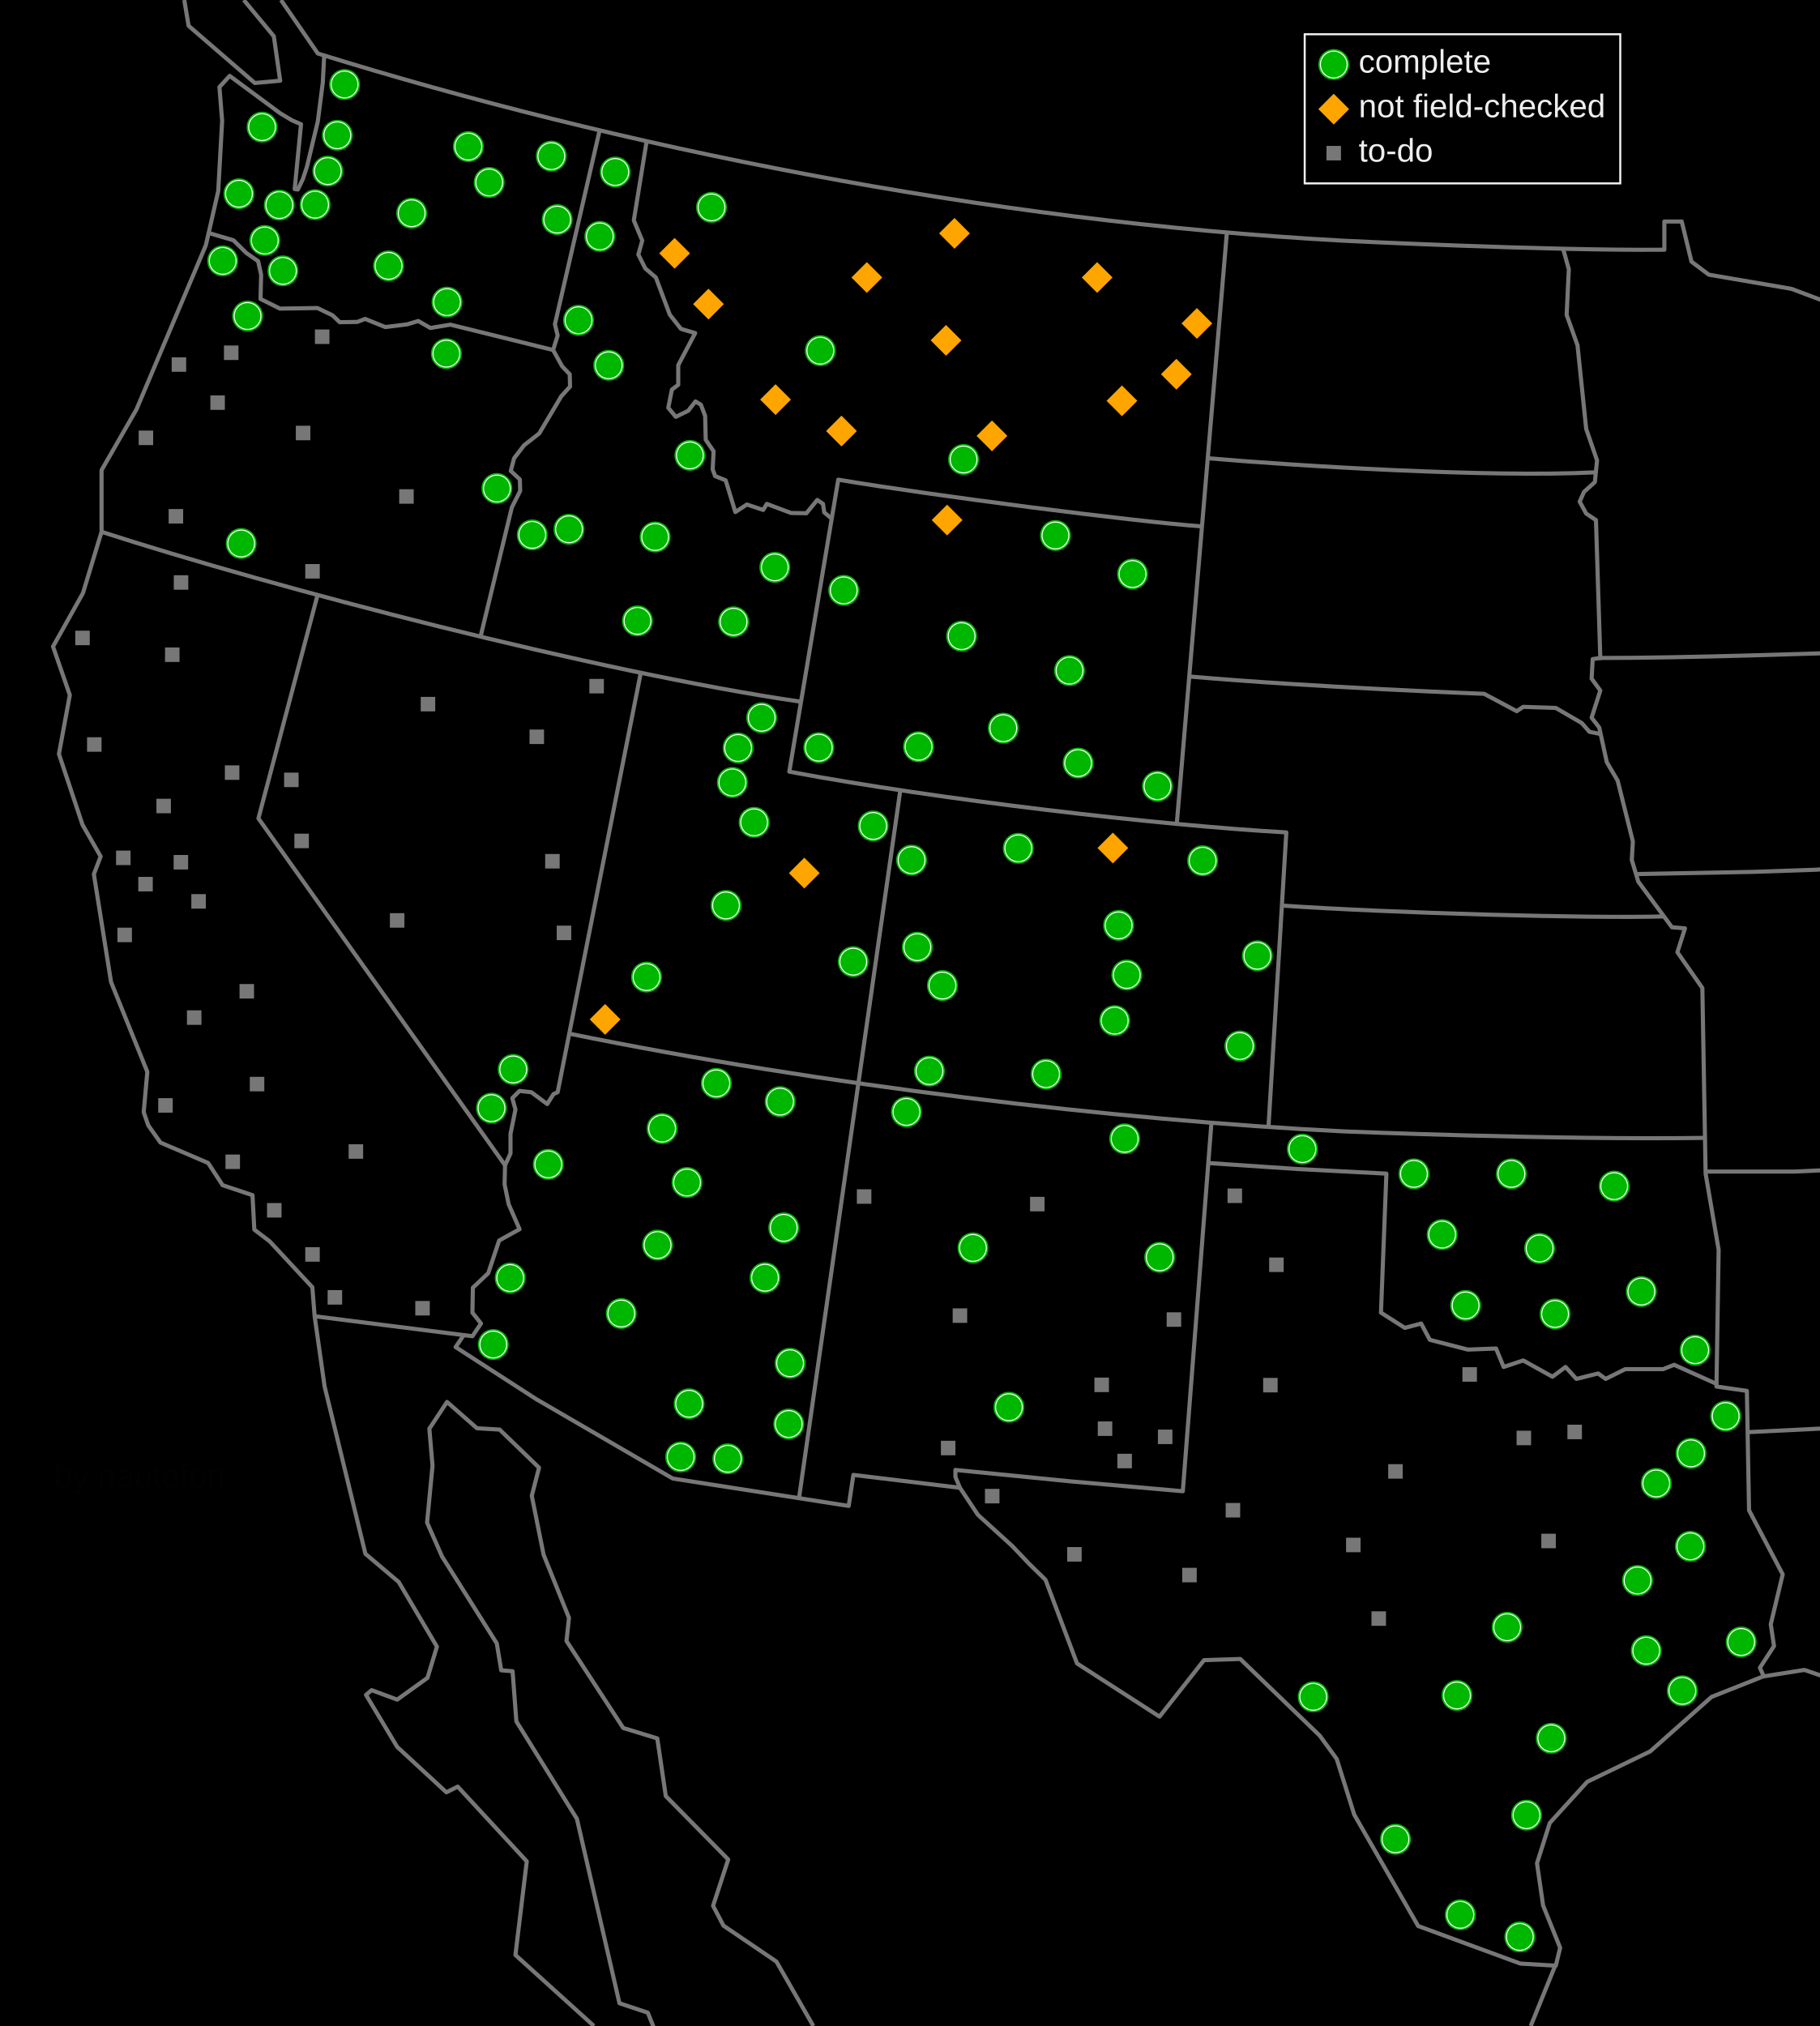
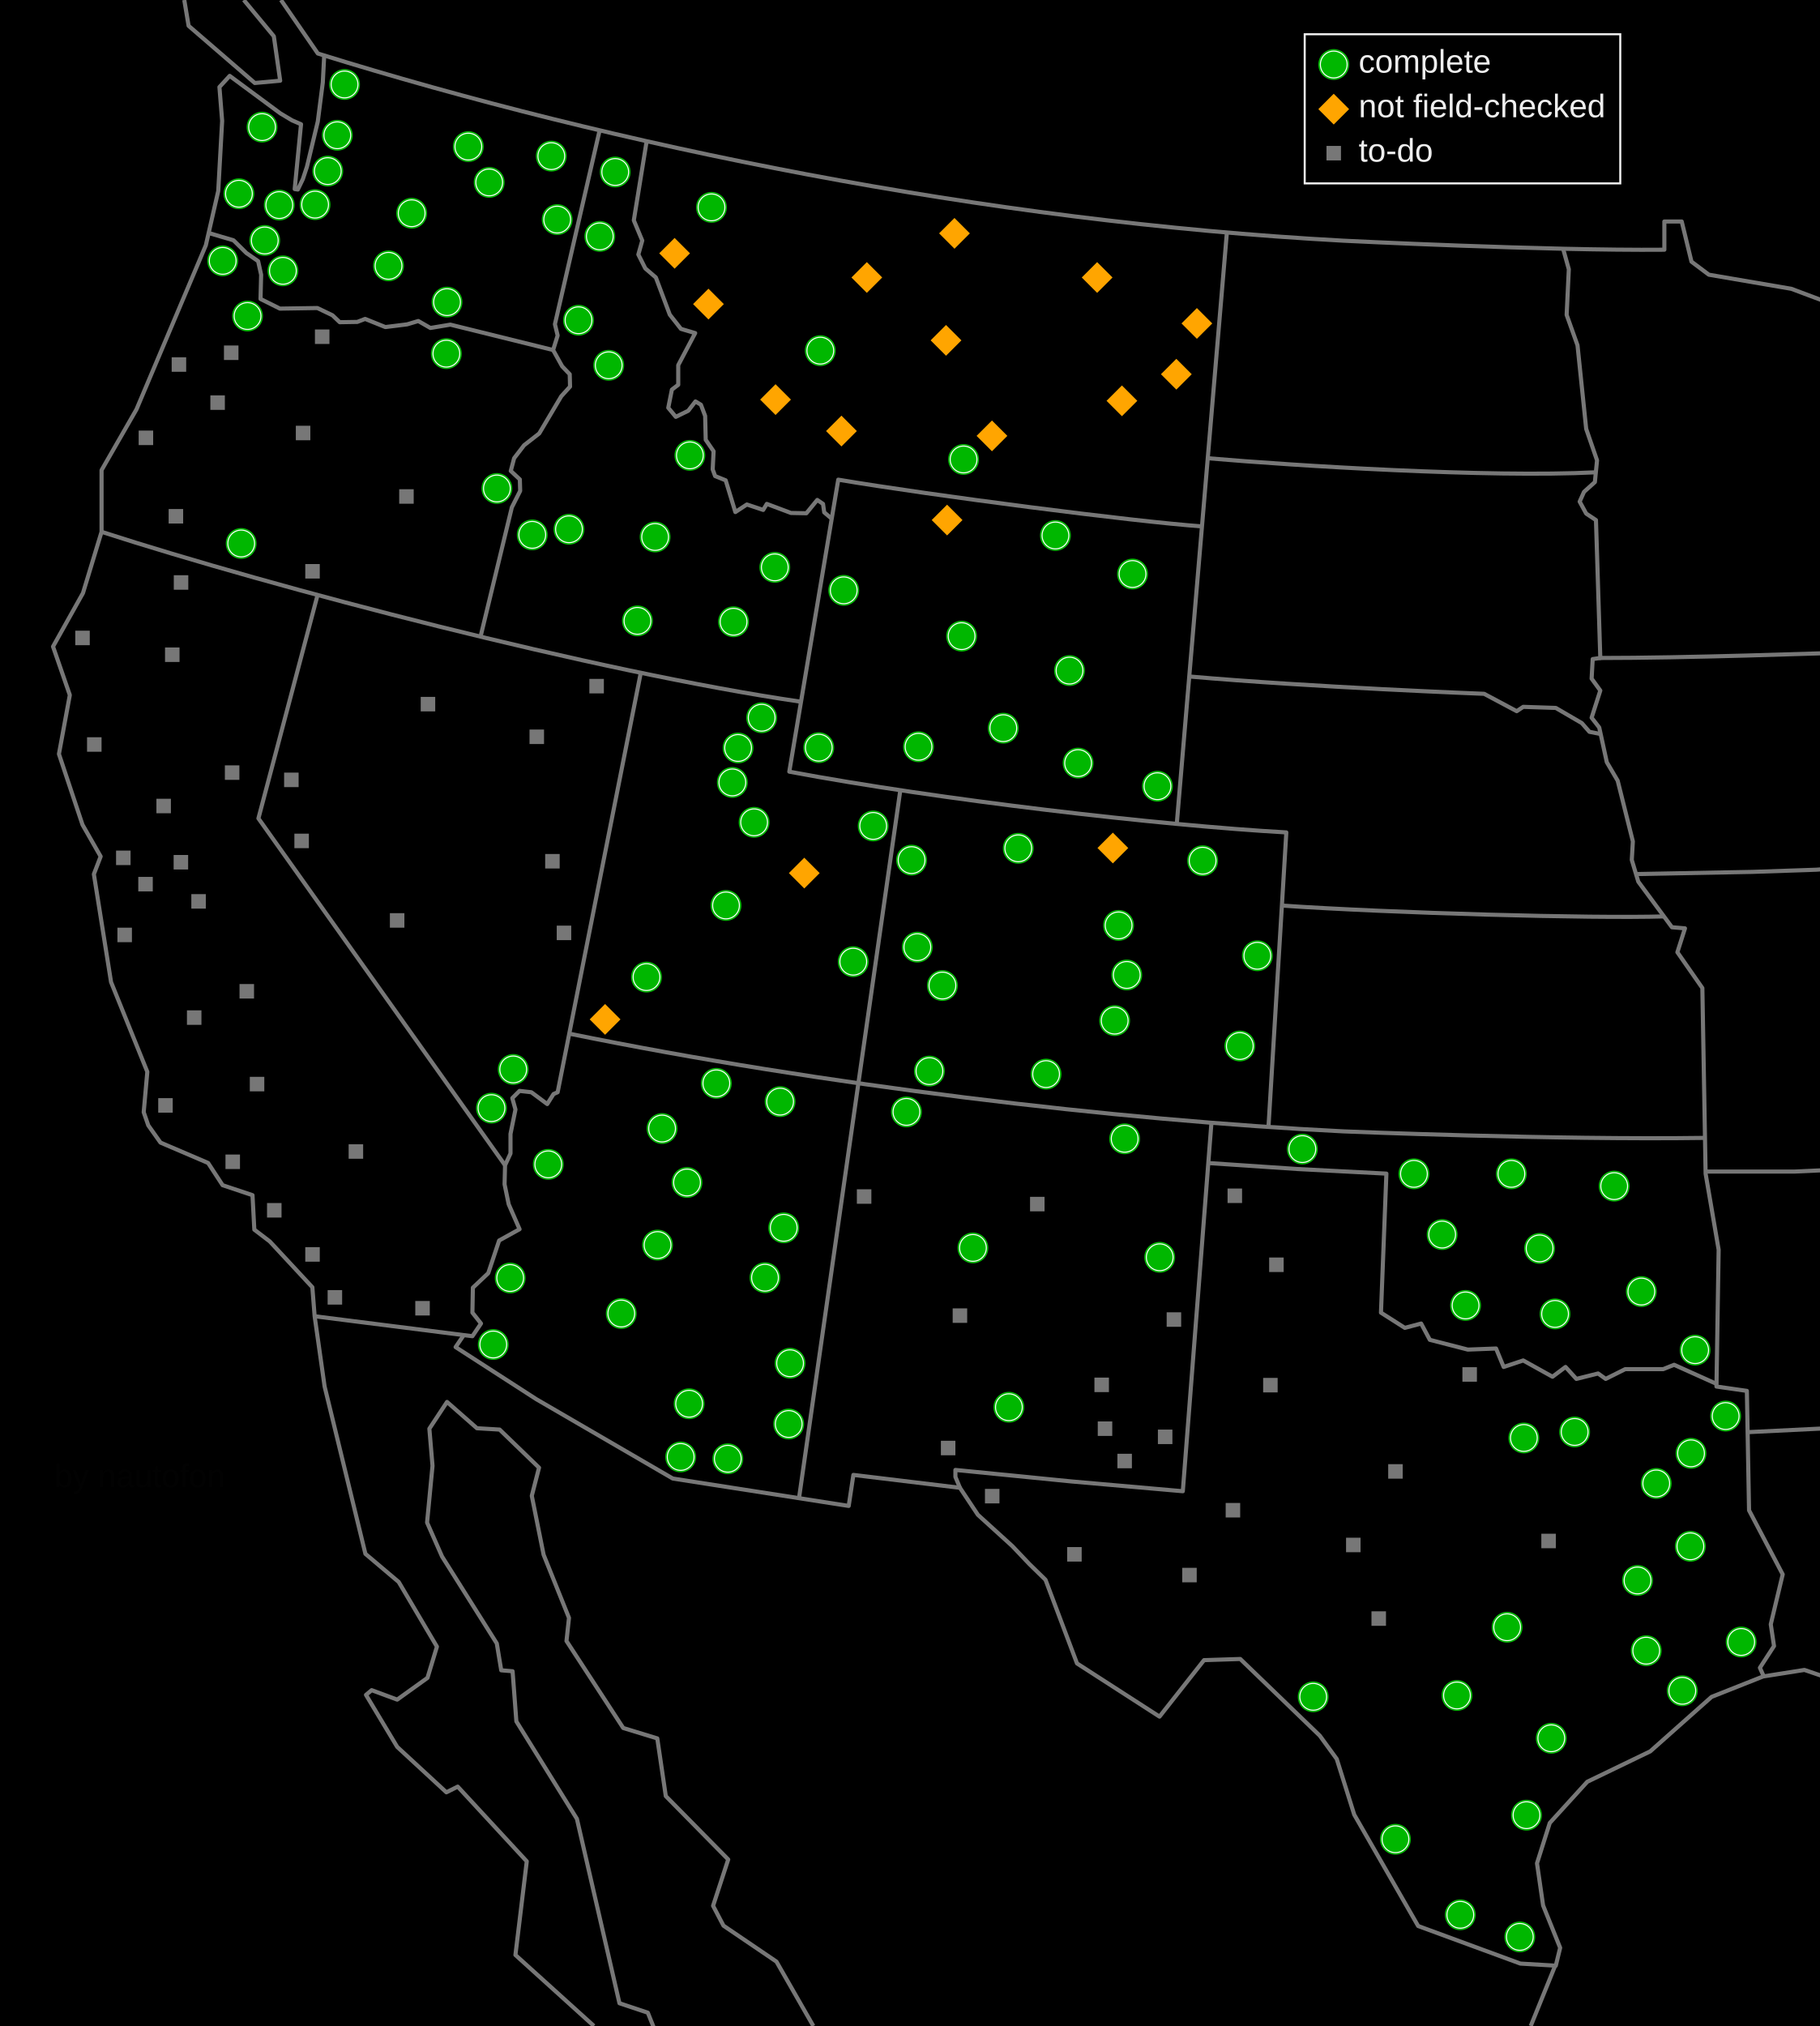
<svg xmlns="http://www.w3.org/2000/svg" xmlns:xlink="http://www.w3.org/1999/xlink" version="1.1" x="0px" y="0px" width="501.68px" height="558.55px" viewBox="0 0 501.68 558.55" xml:space="preserve">
  <symbol id="all" viewBox="-4.25 -4.25 8.5 8.5">
    <path style="fill:#00B700;" d="M4.25,0c0-2.35-1.9-4.25-4.25-4.25c-2.35,0-4.25,1.9-4.25,4.25S-2.35,4.25,0,4.25C2.35,4.25,4.25,2.35,4.25,0z" />
    <path style="fill:none;stroke:#FFFFFF;stroke-width:0.283;stroke-miterlimit:10;" d="M3.69,0c0-2.04-1.65-3.69-3.69-3.69S-3.68-2.04-3.68,0S-2.04,3.69,0,3.69S3.69,2.04,3.69,0z" />
  </symbol>
  <symbol id="cleanup" viewBox="-4.25 -4.25 8.5 8.5">
    <rect x="-3" y="-3" width="6" height="6" transform="rotate(45)" style="fill:orange" />
  </symbol>
  <symbol id="open" viewBox="-4.25 -4.25 8.5 8.5">
    <rect x="-2" y="-2" width="4" height="4" style="fill:#777" />
  </symbol>
  <symbol id="TODO" viewBox="-4.25 -4.25 8.5 8.5">
    <rect x="-2" y="-2" width="4" height="4" style="fill:red" />
  </symbol>
  <g id="map">
    <rect width="597.74" height="558.55" />
    <text id="made_by_nautofon" transform="matrix(1 0 0 1 15.00 410.00)" style="font-family:'ArialMT','Arial',sans-serif;fill:#020202;font-size:9px;">by nautofon</text>
    <path style="fill:none;stroke:#777777;stroke-width:1.134;stroke-linejoin:round;stroke-miterlimit:10;" d="M77.47,0l10.16,14.75c81.55,25.39,184,46.31,282.83,51.61 0 0 55.799 2.787 88.427 2.487v-7.783h4.789l2.694 11.076 4.789 3.592 22.75 3.891 14.368 5.388 10.178-2.993 17.362 4.49-13.47 7.184-18.858 18.559 0.299 2.395" />
    <line style="fill:none;stroke:#777777;stroke-width:1.134;stroke-linejoin:round;stroke-miterlimit:10;" x1="338.27" y1="64.1" x2="324.45" y2="227.16" />
    <polyline style="fill:none;stroke:#777777;stroke-width:1.134;stroke-linejoin:round;stroke-miterlimit:10;" points="87.56,164.04 71.25,225.62 139.25,321.25" />
    <polyline style="fill:none;stroke:#777777;stroke-width:1.134;stroke-linejoin:round;stroke-miterlimit:10;" points="176.67,185.49 153.75,301.12 152.62,301.62 150.88,304.38 146.5,301.12 143.25,300.75 141.25,302.75 142.12,305.88 140.75,312.62 140.75,318 139.25,321.25 139.12,326.5 140.25,332 143.25,338.88 137.62,342 134.62,351 130.38,355 130.25,361.88 132.62,364.88 130.25,368.38 86.75,362.88" />
    <polyline style="fill:none;stroke:#777777;stroke-width:1.134;stroke-linejoin:round;stroke-miterlimit:10;" points="50.81,0 52,7.12 70.25,22.88 77.25,22.25 75.5,10 67.22,0" />
    <path style="fill:none;stroke:#777777;stroke-width:1.134;stroke-linejoin:round;stroke-miterlimit:10;" d="m89.39 15.3-0.39 7.45-1.38 10.75-3 12.5-1.12 3.38-1.38 2.87-0.87-0.13 1.75-17.87-2.5-1.08-3.21-1.92-13.96-10.33-2.83 3.08 0.75 9.33-1.08 19.34-3.42 14.95-19.13 45.26-9.62 16.74v17l-5.12 16.88-8.26 14.75 4.63 13.37-3 16.26 6.5 19.5 5 8.74-1.87 4.88 4.74 29.75 10 24.75-1 11.12 1.26 3.63 3.37 4.75 13.13 5.62 4 6.13 8.24 2.75 0.5 9.5 4.26 3.25 11.74 12.63 0.63 8 2.75 19.37 11.25 46.13 9.177 7.754 10.54 17.833-2.607 8.605-8.344 5.997-7.04-2.607-1.565 1.304 8.605 14.341 13.559 12.516 3.129-1.565 19.035 20.599-3.129 25.814 21.642 19.574" />
    <path style="fill:none;stroke:#777777;stroke-width:1.134;stroke-linejoin:round;stroke-miterlimit:10;" d="m180.18 558.79-1.565-3.911-7.822-2.607-11.734-50.846-16.688-26.857-1.043-13.82-3.129-0.261-1.228-7.413-15.09-23.953-4.13-9.37 1.5-15.63-0.87-10.24 4.87-7.38 8.25 7.25 6.25 0.37 10.87 10.5-2 7.76 3.26 16.24 6.997 17.413-0.687 6.37 15.645 23.989 9.387 2.868 2.347 15.906 17.21 17.47-4.172 12.777 2.868 5.476 14.602 9.909 10.169 17.749" />
    <path style="fill:none;stroke:#777777;stroke-width:1.134;stroke-linejoin:round;stroke-miterlimit:10;" d="m127.87 368.07-2.25 3.31 22.26 14.37 37.62 21.87 48.5 7.55 1.29-8.55 29.38 3.55 4.95 7.45 9.5 8.63 4.68 4.93 4.464 4.358 8.681 23.049 22.75 14.668 12.273-15.566 9.989-0.323 21.93 21.149 4.666 6.405 4.83 15.362 17.624 30.7 28.183 10.36 9.765 0.577 1.202-4.926-4.701-11.674-1.683-11.626 3.523-11.123 10.338-11.353 17.362-8.382 16.902-15.012 14.229-5.642 11.375-1.796 13.171 4.49 14.967-3.592 14.368 10.477 12.872-0.299 6.585-4.191 6.885 2.395 2.694-2.993-3.891-3.592-0.299-8.082-2.993-5.388 6.885-4.191 13.47-2.395 15.53 0.898" />
    <line style="fill:none;stroke:#777777;stroke-width:1.134;stroke-linejoin:round;stroke-miterlimit:10;" x1="248.23" y1="217.87" x2="220.3" y2="413.04" />
    <path style="fill:none;stroke:#777777;stroke-width:1.134;stroke-linejoin:round;stroke-miterlimit:10;" d="M28,146.62c47.23,15.27,136.03,38.56,192.86,46.85" />
    <path style="fill:none;stroke:#777777;stroke-width:1.134;stroke-linejoin:round;stroke-miterlimit:10;" d="M156.95 284.97c69.54 14.18 151.01 23.87 213.51 26.94 0 0 58.194 2.396 99.503 1.797" />
    <path style="fill:none;stroke:#777777;stroke-width:1.134;stroke-linejoin:round;stroke-miterlimit:10;" d="M331.36,145.12c-18.79-1.34-74.68-8.56-100.24-12.88l-13.5,80.5c41,7.71,102.37,14.82,137.04,16.75l-4.92,81.2" />
    <polyline style="fill:none;stroke:#777777;stroke-width:1.134;stroke-linejoin:round;stroke-miterlimit:10;" points="334.01,309.54 326.12,411.12 295.42,408.42 263.42,405.25 263.42,407.17 264.67,410.17" />
    <path style="fill:none;stroke:#777777;stroke-width:1.134;stroke-linejoin:round;stroke-miterlimit:10;" d="m333.16 320.64 24.461 1.643 24.63 1.276-1.497 38.332 6.585 4.191 4.49-1.197 2.395 4.49 10.477 2.694 7.783-0.299 2.095 5.089 5.388-1.796 8.082 4.49 3.592-2.694 2.993 3.293 5.987-1.497 2.095 1.497 5.388-2.694h10.477l2.993-1.197 11.974 5.388" />
    <path style="fill:none;stroke:#777777;stroke-width:1.134;stroke-linejoin:round;stroke-miterlimit:10;" d="m353.22 249.65c31.131 2.095 85.611 3.592 105.67 2.993" />
    <path style="fill:none;stroke:#777777;stroke-width:1.134;stroke-linejoin:round;stroke-miterlimit:10;" d="m327.78 186.49c34.125 2.993 81.42 4.789 81.42 4.789l8.98 4.789 1.796-1.197 8.98 0.299 7.184 4.191 2.095 2.395 2.993 0.599" />
    <path style="fill:none;stroke:#777777;stroke-width:1.134;stroke-linejoin:round;stroke-miterlimit:10;" d="m332.87 126.32c24.246 2.095 77.529 5.388 107.16 3.891" />
    <polyline style="fill:none;stroke:#777777;stroke-width:1.134;stroke-linejoin:round;stroke-miterlimit:10;" points="165.33,35.93 153,89.38 153.75,92.5 152.5,96.5 155,101 157.08,103.17 157.17,106.58 154.75,109.25 148.67,119.5 144.5,122.75 141.75,126.33 140.83,129.83 143.33,132.17 143.42,135.33 141.12,139.88 132.49,175.53" />
    <polyline style="fill:none;stroke:#777777;stroke-width:1.134;stroke-linejoin:round;stroke-miterlimit:10;" points="178.29,38.93 174.75,60.75 177.08,66.33 176,70.17 177.92,74 180.83,76.5 184.67,86.75 187.75,90.67 191.67,91.83 187,100.67 187,106.08 185.25,107.42 184.25,112.42 186.33,114.92 189.75,113.25 191.75,110.67 193.25,111.58 194.42,114.67 194.58,121.25 196.75,124.42 196.5,129.42 197.17,131.25 200.08,132.42 202.75,141.17 205.92,139.08 210.42,140.58 211.42,138.92 218.08,141.42 222.33,141.5 225.33,137.83 226.92,138.92 227.25,141.25 229.32,143.01" />
    <polyline style="fill:none;stroke:#777777;stroke-width:1.134;stroke-linejoin:round;stroke-miterlimit:10;" points="57.53,64.23 64.38,66.25 67.92,69.75 71.17,72 72,75.75 71.83,82.42 77.17,85.08 87.5,84.92 91.67,86.92 93.67,88.83 98.5,88.75 100.67,87.92 106.25,90.17 112.25,89.42 115.33,88.5 118.67,90.42 124.17,89.5 152.5,96.5" />
    <path style="fill:none;stroke:#777777;stroke-width:1.134;stroke-linejoin:round;stroke-miterlimit:10;" d="m431.05 68.847 1.497 5.388-0.599 12.572 2.993 8.382 2.395 23.049 2.993 8.681-0.599 5.987-2.993 2.694-1.197 2.694 1.796 3.293 2.694 1.796 1.197 38.016-2.095 0.299-0.299 5.388 2.395 3.293-2.395 7.484 2.095 2.694 2.095 9.579 2.993 5.089 4.191 16.763-0.299 5.089 1.796 5.987 9.28 12.572 3.592 0.299-2.095 6.585 6.885 9.878 0.898 51.187 3.592 20.954-0.599 37.717 8.382 1.197 0.599 32.927 9.28 17.661-3.293 13.77 0.898 5.987-3.891 5.987 1.197 2.694" />
    <path style="fill:none;stroke:#777777;stroke-width:1.134;stroke-linejoin:round;stroke-miterlimit:10;" d="m440.93 181.4c24.246 0 58.371-1.197 76.93-1.796" />
    <path style="fill:none;stroke:#777777;stroke-width:1.134;stroke-linejoin:round;stroke-miterlimit:10;" d="m451.1 240.97 32.029-0.599 17.661-0.599 12.273-0.898 5.089 4.789" />
    <path style="fill:none;stroke:#777777;stroke-width:1.134;stroke-linejoin:round;stroke-miterlimit:10;" d="m470.56 322.99h24.246l32.329-1.497 17.062 0.299 1.796 2.694-4.789 5.987 10.776-0.299" />
    <path style="fill:none;stroke:#777777;stroke-width:1.134;stroke-linejoin:round;stroke-miterlimit:10;" d="m481.94 394.83 48.792-2.395" />
    <path style="fill:none;stroke:#777777;stroke-width:1.134;stroke-linejoin:round;stroke-miterlimit:10;" d="m428.87 541.7-6.822 16.841" />
  </g>
  <g id="legend" transform="translate(55)">
    <rect x="304.73" y="9.44" style="stroke:#EEEEEE;stroke-width:0.567;stroke-miterlimit:10;" width="87" height="41.12" />
    <text transform="matrix(1 0 0 1 319.5923 44.5608)" style="fill:#EEEEEE; font-family:'ArialMT','Arial',sans-serif; font-size:9px;">to-do</text>
    <use xlink:href="#open" width="8.5" height="8.5" id="legend-unkown_1_" x="-4.25" y="-4.25" transform="matrix(1 0 0 -1 312.729 42.2266)" style="overflow:visible;" />
    <text transform="matrix(1 0 0 1 319.5923 32.3207)" style="fill:#EEEEEE; font-family:'ArialMT','Arial',sans-serif; font-size:9px;">not field-checked</text>
    <use xlink:href="#cleanup" width="8.5" height="8.5" id="legend-some_1_" x="-4.25" y="-4.25" transform="matrix(1 0 0 -1 312.729 30.0874)" style="overflow:visible;" />
    <text transform="matrix(1 0 0 1 319.5933 20.0199)" style="fill:#EEEEEE; font-family:'ArialMT','Arial',sans-serif; font-size:9px;">complete</text>
    <use xlink:href="#all" width="8.5" height="8.5" id="legend-all_1_" x="-4.25" y="-4.25" transform="matrix(1 0 0 -1 312.729 17.7852)" style="overflow:visible;" />
  </g>
  <g id="data">
    <g id="AZ">
      <use xlink:href="#all" width="8.5" height="8.5" id="camp_verde" x="-4.25" y="-4.25" transform="matrix(1 0 0 -1 181.292 343.25)" style="overflow:visible;" />
      <use xlink:href="#all" width="8.5" height="8.5" id="clifton" x="-4.25" y="-4.25" transform="matrix(1 0 0 -1 217.8335 375.834)" style="overflow:visible;" />
      <use xlink:href="#all" width="8.5" height="8.5" id="ehrenberg" x="-4.25" y="-4.25" transform="matrix(1 0 0 -1 140.6665 352.334)" style="overflow:visible;" />
      <use xlink:href="#all" width="8.5" height="8.5" id="flagstaff" x="-4.25" y="-4.25" transform="matrix(1 0 0 -1 189.417 326)" style="overflow:visible;" />
      <use xlink:href="#all" width="8.5" height="8.5" id="g_canyon_vlg" x="-4.25" y="-4.25" transform="matrix(1 0 0 -1 182.542 311.125)" style="overflow:visible;" />
      <use xlink:href="#all" width="8.5" height="8.5" id="holbrook" x="-4.25" y="-4.25" transform="matrix(1 0 0 -1 216.084 338.5)" style="overflow:visible;" />
      <use xlink:href="#all" width="8.5" height="8.5" id="kayenta" x="-4.25" y="-4.25" transform="matrix(1 0 0 -1 215.0835 303.708)" style="overflow:visible;" />
      <use xlink:href="#all" width="8.5" height="8.5" id="kingman" x="-4.25" y="-4.25" transform="matrix(1 0 0 -1 151.167 321)" style="overflow:visible;" />
      <use xlink:href="#all" width="8.5" height="8.5" id="nogales" x="-4.25" y="-4.25" transform="matrix(1 0 0 -1 187.6665 401.667)" style="overflow:visible;" />
      <use xlink:href="#all" width="8.5" height="8.5" id="page" x="-4.25" y="-4.25" transform="matrix(1 0 0 -1 197.5005 298.667)" style="overflow:visible;" />
      <use xlink:href="#all" width="8.5" height="8.5" id="phoenix" x="-4.25" y="-4.25" transform="matrix(1 0 0 -1 171.292 362.125)" style="overflow:visible;" />
      <use xlink:href="#all" width="8.5" height="8.5" id="san_simon" x="-4.25" y="-4.25" transform="matrix(1 0 0 -1 217.4585 392.583)" style="overflow:visible;" />
      <use xlink:href="#all" width="8.5" height="8.5" id="show_low" x="-4.25" y="-4.25" transform="matrix(1 0 0 -1 210.917 352.25)" style="overflow:visible;" />
      <use xlink:href="#all" width="8.5" height="8.5" id="sierra_vista" x="-4.25" y="-4.25" transform="matrix(1 0 0 -1 200.6665 402.167)" style="overflow:visible;" />
      <use xlink:href="#all" width="8.5" height="8.5" id="tucson" x="-4.25" y="-4.25" transform="matrix(1 0 0 -1 190 387)" style="overflow:visible;" />
      <use xlink:href="#all" width="8.5" height="8.5" id="yuma" x="-4.25" y="-4.25" transform="matrix(1 0 0 -1 136 370.667)" style="overflow:visible;" />
    </g>
    <g id="CA">
      <use xlink:href="#open" width="8.5" height="8.5" id="bakersfield" x="-4.25" y="-4.25" transform="matrix(1 0 0 -1 70.875 298.874)" style="overflow:visible;" />
      <use xlink:href="#open" width="8.5" height="8.5" id="barstow" x="-4.25" y="-4.25" transform="matrix(1 0 0 -1 98.125 317.458)" style="overflow:visible;" />
      <use xlink:href="#open" width="8.5" height="8.5" id="carlsbad" x="-4.25" y="-4.25" transform="matrix(1 0 0 -1 86.1655 345.834)" style="overflow:visible;" />
      <use xlink:href="#open" width="8.5" height="8.5" id="el_centro" x="-4.25" y="-4.25" transform="matrix(1 0 0 -1 116.499 360.668)" style="overflow:visible;" />
      <use xlink:href="#open" width="8.5" height="8.5" id="eureka" x="-4.25" y="-4.25" transform="matrix(1 0 0 -1 22.7495 175.875)" style="overflow:visible;" />
      <use xlink:href="#open" width="8.5" height="8.5" id="fresno" x="-4.25" y="-4.25" transform="matrix(1 0 0 -1 68.042 273.2905)" style="overflow:visible;" />
      <use xlink:href="#open" width="8.5" height="8.5" id="hilt" x="-4.25" y="-4.25" transform="matrix(1 0 0 -1 49.9165 160.5835)" style="overflow:visible;" />
      <use xlink:href="#open" width="8.5" height="8.5" id="huron" x="-4.25" y="-4.25" transform="matrix(1 0 0 -1 53.542 280.5405)" style="overflow:visible;" />
      <use xlink:href="#open" width="8.5" height="8.5" id="los_angeles" x="-4.25" y="-4.25" transform="matrix(1 0 0 -1 75.6235 333.668)" style="overflow:visible;" />
      <use xlink:href="#open" width="8.5" height="8.5" id="oakdale" x="-4.25" y="-4.25" transform="matrix(1 0 0 -1 54.7495 248.5)" style="overflow:visible;" />
      <use xlink:href="#open" width="8.5" height="8.5" id="oakland" x="-4.25" y="-4.25" transform="matrix(1 0 0 -1 40.1245 243.75)" style="overflow:visible;" />
      <use xlink:href="#open" width="8.5" height="8.5" id="oxnard" x="-4.25" y="-4.25" transform="matrix(1 0 0 -1 64.1675 320.292)" style="overflow:visible;" />
      <use xlink:href="#open" width="8.5" height="8.5" id="redding" x="-4.25" y="-4.25" transform="matrix(1 0 0 -1 47.4995 180.5)" style="overflow:visible;" />
      <use xlink:href="#open" width="8.5" height="8.5" id="sacramento" x="-4.25" y="-4.25" transform="matrix(1 0 0 -1 45.124 222.2095)" style="overflow:visible;" />
      <use xlink:href="#open" width="8.5" height="8.5" id="san_diego" x="-4.25" y="-4.25" transform="matrix(1 0 0 -1 92.3325 357.668)" style="overflow:visible;" />
      <use xlink:href="#open" width="8.5" height="8.5" id="san_francisc" x="-4.25" y="-4.25" transform="matrix(1 0 0 -1 33.9995 236.5)" style="overflow:visible;" />
      <use xlink:href="#open" width="8.5" height="8.5" id="santa_cruz" x="-4.25" y="-4.25" transform="matrix(1 0 0 -1 34.3745 257.75)" style="overflow:visible;" />
      <use xlink:href="#open" width="8.5" height="8.5" id="santa_maria" x="-4.25" y="-4.25" transform="matrix(1 0 0 -1 45.6245 304.75)" style="overflow:visible;" />
      <use xlink:href="#open" width="8.5" height="8.5" id="stockton" x="-4.25" y="-4.25" transform="matrix(1 0 0 -1 49.874 237.7095)" style="overflow:visible;" />
      <use xlink:href="#open" width="8.5" height="8.5" id="truckee" x="-4.25" y="-4.25" transform="matrix(1 0 0 -1 63.9995 213)" style="overflow:visible;" />
      <use xlink:href="#open" width="8.5" height="8.5" id="ukiah" x="-4.25" y="-4.25" transform="matrix(1 0 0 -1 25.9995 205.25)" style="overflow:visible;" />
    </g>
    <g id="CO">
      <use xlink:href="#all" width="8.5" height="8.5" id="alamosa" x="-4.25" y="-4.25" transform="matrix(1 0 0 -1 288.4165 296.1221)" style="overflow:visible;" />
      <use xlink:href="#all" width="8.5" height="8.5" id="burlington" x="-4.25" y="-4.25" transform="matrix(1 0 0 -1 346.667 263.4971)" style="overflow:visible;" />
      <use xlink:href="#all" width="8.5" height="8.5" id="colorado_spr" x="-4.25" y="-4.25" transform="matrix(1 0 0 -1 310.6665 268.7886)" style="overflow:visible;" />
      <use xlink:href="#all" width="8.5" height="8.5" id="denver" x="-4.25" y="-4.25" transform="matrix(1 0 0 -1 308.4165 255.1221)" style="overflow:visible;" />
      <use xlink:href="#all" width="8.5" height="8.5" id="durango" x="-4.25" y="-4.25" transform="matrix(1 0 0 -1 256.25 295.2886)" style="overflow:visible;" />
      <use xlink:href="#cleanup" width="8.5" height="8.5" id="fort_collins" x="-4.25" y="-4.25" transform="matrix(1 0 0 -1 306.833 233.7886)" style="overflow:visible;" />
      <use xlink:href="#all" width="8.5" height="8.5" id="grand_juncti" x="-4.25" y="-4.25" transform="matrix(1 0 0 -1 252.916 261.1221)" style="overflow:visible;" />
      <use xlink:href="#all" width="8.5" height="8.5" id="lamar" x="-4.25" y="-4.25" transform="matrix(1 0 0 -1 341.833 288.3721)" style="overflow:visible;" />
      <use xlink:href="#all" width="8.5" height="8.5" id="montrose" x="-4.25" y="-4.25" transform="matrix(1 0 0 -1 259.833 271.7051)" style="overflow:visible;" />
      <use xlink:href="#all" width="8.5" height="8.5" id="pueblo" x="-4.25" y="-4.25" transform="matrix(1 0 0 -1 307.333 281.3721)" style="overflow:visible;" />
      <use xlink:href="#all" width="8.5" height="8.5" id="rangely" x="-4.25" y="-4.25" transform="matrix(1 0 0 -1 251.333 237.1221)" style="overflow:visible;" />
      <use xlink:href="#all" width="8.5" height="8.5" id="steamboat_sp" x="-4.25" y="-4.25" transform="matrix(1 0 0 -1 280.7495 233.8721)" style="overflow:visible;" />
      <use xlink:href="#all" width="8.5" height="8.5" id="sterling" x="-4.25" y="-4.25" transform="matrix(1 0 0 -1 331.583 237.2886)" style="overflow:visible;" />
    </g>
    <g id="ID">
      <use xlink:href="#all" width="8.5" height="8.5" id="boise" x="-4.25" y="-4.25" transform="matrix(1 0 0 -1 156.8745 145.9141)" style="overflow:visible;" />
      <use xlink:href="#all" width="8.5" height="8.5" id="coeur_dalene" x="-4.25" y="-4.25" transform="matrix(1 0 0 -1 165.3745 65.1641)" style="overflow:visible;" />
      <use xlink:href="#all" width="8.5" height="8.5" id="grangeville" x="-4.25" y="-4.25" transform="matrix(1 0 0 -1 167.833 100.7056)" style="overflow:visible;" />
      <use xlink:href="#all" width="8.5" height="8.5" id="idaho_falls" x="-4.25" y="-4.25" transform="matrix(1 0 0 -1 213.6245 156.4141)" style="overflow:visible;" />
      <use xlink:href="#all" width="8.5" height="8.5" id="ketchum" x="-4.25" y="-4.25" transform="matrix(1 0 0 -1 180.6245 148.0391)" style="overflow:visible;" />
      <use xlink:href="#all" width="8.5" height="8.5" id="lewiston" x="-4.25" y="-4.25" transform="matrix(1 0 0 -1 159.4995 88.2891)" style="overflow:visible;" />
      <use xlink:href="#all" width="8.5" height="8.5" id="nampa" x="-4.25" y="-4.25" transform="matrix(1 0 0 -1 146.7495 147.4556)" style="overflow:visible;" />
      <use xlink:href="#all" width="8.5" height="8.5" id="pocatello" x="-4.25" y="-4.25" transform="matrix(1 0 0 -1 202.2495 171.4141)" style="overflow:visible;" />
      <use xlink:href="#all" width="8.5" height="8.5" id="salmon" x="-4.25" y="-4.25" transform="matrix(1 0 0 -1 190.2075 125.5391)" style="overflow:visible;" />
      <use xlink:href="#all" width="8.5" height="8.5" id="sandpoint" x="-4.25" y="-4.25" transform="matrix(1 0 0 -1 169.6245 47.4141)" style="overflow:visible;" />
      <use xlink:href="#all" width="8.5" height="8.5" id="twin_falls" x="-4.25" y="-4.25" transform="matrix(1 0 0 -1 175.7495 171.1641)" style="overflow:visible;" />
    </g>
    <g id="MT">
      <use xlink:href="#cleanup" width="8.5" height="8.5" id="billings" x="-4.25" y="-4.25" transform="matrix(1 0 0 -1 273.4985 120.168)" style="overflow:visible;" />
      <use xlink:href="#cleanup" width="8.5" height="8.5" id="bozeman" x="-4.25" y="-4.25" transform="matrix(1 0 0 -1 231.998 118.8345)" style="overflow:visible;" />
      <use xlink:href="#cleanup" width="8.5" height="8.5" id="butte" x="-4.25" y="-4.25" transform="matrix(1 0 0 -1 213.8315 110.168)" style="overflow:visible;" />
      <use xlink:href="#cleanup" width="8.5" height="8.5" id="glasgow_mt" x="-4.25" y="-4.25" transform="matrix(1 0 0 -1 302.4985 76.501)" style="overflow:visible;" />
      <use xlink:href="#cleanup" width="8.5" height="8.5" id="glendive" x="-4.25" y="-4.25" transform="matrix(1 0 0 -1 324.332 103.168)" style="overflow:visible;" />
      <use xlink:href="#cleanup" width="8.5" height="8.5" id="great_falls" x="-4.25" y="-4.25" transform="matrix(1 0 0 -1 238.9985 76.5015)" style="overflow:visible;" />
      <use xlink:href="#cleanup" width="8.5" height="8.5" id="havre" x="-4.25" y="-4.25" transform="matrix(1 0 0 -1 263.165 64.3345)" style="overflow:visible;" />
      <use xlink:href="#all" width="8.5" height="8.5" id="helena" x="-4.25" y="-4.25" transform="matrix(1 0 0 -1 226.1655 96.668)" style="overflow:visible;" />
      <use xlink:href="#all" width="8.5" height="8.5" id="kalispell" x="-4.25" y="-4.25" transform="matrix(1 0 0 -1 196.165 57.168)" style="overflow:visible;" />
      <use xlink:href="#all" width="8.5" height="8.5" id="laurel" x="-4.25" y="-4.25" transform="matrix(1 0 0 -1 265.665 126.6675)" style="overflow:visible;" />
      <use xlink:href="#cleanup" width="8.5" height="8.5" id="lewistown" x="-4.25" y="-4.25" transform="matrix(1 0 0 -1 260.832 93.835)" style="overflow:visible;" />
      <use xlink:href="#cleanup" width="8.5" height="8.5" id="miles_city" x="-4.25" y="-4.25" transform="matrix(1 0 0 -1 309.332 110.502)" style="overflow:visible;" />
      <use xlink:href="#cleanup" width="8.5" height="8.5" id="missoula" x="-4.25" y="-4.25" transform="matrix(1 0 0 -1 195.332 83.8345)" style="overflow:visible;" />
      <use xlink:href="#cleanup" width="8.5" height="8.5" id="sidney" x="-4.25" y="-4.25" transform="matrix(1 0 0 -1 329.998 89.1675)" style="overflow:visible;" />
      <use xlink:href="#cleanup" width="8.5" height="8.5" id="thompson_f" x="-4.25" y="-4.25" transform="matrix(1 0 0 -1 185.9985 69.8345)" style="overflow:visible;" />
    </g>
    <g id="NM">
      <use xlink:href="#all" width="8.5" height="8.5" id="alamogordo" x="-4.25" y="-4.25" transform="matrix(1 0 0 -1 278.1665 387.9561)" style="overflow:visible;" />
      <use xlink:href="#all" width="8.5" height="8.5" id="albuquerque" x="-4.25" y="-4.25" transform="matrix(1 0 0 -1 268.25 344.0381)" style="overflow:visible;" />
      <use xlink:href="#open" width="8.5" height="8.5" id="artesia" x="-4.25" y="-4.25" transform="matrix(1 0 0 -1 304.6665 393.873)" style="overflow:visible;" />
      <use xlink:href="#open" width="8.5" height="8.5" id="carlsbad_nm" x="-4.25" y="-4.25" transform="matrix(1 0 0 -1 310.0835 402.79)" style="overflow:visible;" />
      <use xlink:href="#open" width="8.5" height="8.5" id="clovis" x="-4.25" y="-4.25" transform="matrix(1 0 0 -1 323.6665 363.7891)" style="overflow:visible;" />
      <use xlink:href="#all" width="8.5" height="8.5" id="farmington" x="-4.25" y="-4.25" transform="matrix(1 0 0 -1 249.916 306.5381)" style="overflow:visible;" />
      <use xlink:href="#open" width="8.5" height="8.5" id="gallup" x="-4.25" y="-4.25" transform="matrix(1 0 0 -1 238.2495 329.8721)" style="overflow:visible;" />
      <use xlink:href="#open" width="8.5" height="8.5" id="hobbs" x="-4.25" y="-4.25" transform="matrix(1 0 0 -1 321.25 396.123)" style="overflow:visible;" />
      <use xlink:href="#open" width="8.5" height="8.5" id="las_cruces" x="-4.25" y="-4.25" transform="matrix(1 0 0 -1 261.4165 399.2061)" style="overflow:visible;" />
      <use xlink:href="#all" width="8.5" height="8.5" id="raton" x="-4.25" y="-4.25" transform="matrix(1 0 0 -1 310.083 313.9551)" style="overflow:visible;" />
      <use xlink:href="#open" width="8.5" height="8.5" id="roswell" x="-4.25" y="-4.25" transform="matrix(1 0 0 -1 303.75 381.7891)" style="overflow:visible;" />
      <use xlink:href="#open" width="8.5" height="8.5" id="santa_fe" x="-4.25" y="-4.25" transform="matrix(1 0 0 -1 285.9995 331.9551)" style="overflow:visible;" />
      <use xlink:href="#open" width="8.5" height="8.5" id="socorro" x="-4.25" y="-4.25" transform="matrix(1 0 0 -1 264.6665 362.7051)" style="overflow:visible;" />
      <use xlink:href="#all" width="8.5" height="8.5" id="tucumcari" x="-4.25" y="-4.25" transform="matrix(1 0 0 -1 319.75 346.6221)" style="overflow:visible;" />
    </g>
    <g id="NV">
      <use xlink:href="#open" width="8.5" height="8.5" id="carson_city" x="-4.25" y="-4.25" transform="matrix(1 0 0 -1 83.165 231.833)" style="overflow:visible;" />
      <use xlink:href="#open" width="8.5" height="8.5" id="elko" x="-4.25" y="-4.25" transform="matrix(1 0 0 -1 147.9995 203.125)" style="overflow:visible;" />
      <use xlink:href="#open" width="8.5" height="8.5" id="ely" x="-4.25" y="-4.25" transform="matrix(1 0 0 -1 152.312 237.4375)" style="overflow:visible;" />
      <use xlink:href="#open" width="8.5" height="8.5" id="jackpot" x="-4.25" y="-4.25" transform="matrix(1 0 0 -1 164.4985 189.1665)" style="overflow:visible;" />
      <use xlink:href="#all" width="8.5" height="8.5" id="las_vegas" x="-4.25" y="-4.25" transform="matrix(1 0 0 -1 141.4985 294.833)" style="overflow:visible;" />
      <use xlink:href="#open" width="8.5" height="8.5" id="pioche" x="-4.25" y="-4.25" transform="matrix(1 0 0 -1 155.4995 257.1875)" style="overflow:visible;" />
      <use xlink:href="#all" width="8.5" height="8.5" id="primm" x="-4.25" y="-4.25" transform="matrix(1 0 0 -1 135.4985 305.5)" style="overflow:visible;" />
      <use xlink:href="#open" width="8.5" height="8.5" id="reno" x="-4.25" y="-4.25" transform="matrix(1 0 0 -1 80.332 215)" style="overflow:visible;" />
      <use xlink:href="#open" width="8.5" height="8.5" id="tonopah" x="-4.25" y="-4.25" transform="matrix(1 0 0 -1 109.4995 253.75)" style="overflow:visible;" />
      <use xlink:href="#open" width="8.5" height="8.5" id="winnemucca" x="-4.25" y="-4.25" transform="matrix(1 0 0 -1 117.9995 194.125)" style="overflow:visible;" />
    </g>
    <g id="OK" transform="translate(-4.25 -4.25)">
      <use xlink:href="#all" width="8.5" height="8.5" id="ardmore" transform="translate(428.75 362.24)" />
      <use xlink:href="#all" width="8.5" height="8.5" id="clinton" transform="translate(397.62 340.36)" />
      <use xlink:href="#all" width="8.5" height="8.5" id="enid" transform="translate(416.71 323.62)" />
      <use xlink:href="#all" width="8.5" height="8.5" id="guymon" transform="translate(359.08 316.79)" />
      <use xlink:href="#all" width="8.5" height="8.5" id="idabel" transform="translate(467.37 372.22)" />
      <use xlink:href="#all" width="8.5" height="8.5" id="lawton" transform="translate(404.08 359.89)" />
      <use xlink:href="#all" width="8.5" height="8.5" id="mcalester" transform="translate(452.54 356.07)" />
      <use xlink:href="#all" width="8.5" height="8.5" id="oklahoma_cit" transform="translate(424.49 344.17)" />
      <use xlink:href="#all" width="8.5" height="8.5" id="tulsa" transform="translate(445.05 327)" />
      <use xlink:href="#all" width="8.5" height="8.5" id="woodward" transform="translate(389.84 323.62)" />
    </g>
    <g id="OR">
      <use xlink:href="#all" width="8.5" height="8.5" id="astoria" x="-4.25" y="-4.25" transform="matrix(1 0 0 -1 61.3979 71.917)" style="overflow:visible;" />
      <use xlink:href="#open" width="8.5" height="8.5" id="bend" x="-4.25" y="-4.25" transform="matrix(1 0 0 -1 83.5645 119.375)" style="overflow:visible;" />
      <use xlink:href="#open" width="8.5" height="8.5" id="burns" x="-4.25" y="-4.25" transform="matrix(1 0 0 -1 112.0645 136.875)" style="overflow:visible;" />
      <use xlink:href="#open" width="8.5" height="8.5" id="coos_bay" x="-4.25" y="-4.25" transform="matrix(1 0 0 -1 40.231 120.708)" style="overflow:visible;" />
      <use xlink:href="#open" width="8.5" height="8.5" id="eugene" x="-4.25" y="-4.25" transform="matrix(1 0 0 -1 59.9995 110.9995)" style="overflow:visible;" />
      <use xlink:href="#all" width="8.5" height="8.5" id="klamath_f" x="-4.25" y="-4.25" transform="matrix(1 0 0 -1 66.4995 149.833)" style="overflow:visible;" />
      <use xlink:href="#open" width="8.5" height="8.5" id="lakeview" x="-4.25" y="-4.25" transform="matrix(1 0 0 -1 86.1665 157.5)" style="overflow:visible;" />
      <use xlink:href="#open" width="8.5" height="8.5" id="medford" x="-4.25" y="-4.25" transform="matrix(1 0 0 -1 48.4995 142.333)" style="overflow:visible;" />
      <use xlink:href="#open" width="8.5" height="8.5" id="newport" x="-4.25" y="-4.25" transform="matrix(1 0 0 -1 49.333 100.4995)" style="overflow:visible;" />
      <use xlink:href="#all" width="8.5" height="8.5" id="ontario" x="-4.25" y="-4.25" transform="matrix(1 0 0 -1 136.9995 134.6665)" style="overflow:visible;" />
      <use xlink:href="#all" width="8.5" height="8.5" id="pendleton" x="-4.25" y="-4.25" transform="matrix(1 0 0 -1 123.0645 97.5)" style="overflow:visible;" />
      <use xlink:href="#all" width="8.5" height="8.5" id="portland" x="-4.25" y="-4.25" transform="matrix(1 0 0 -1 68.2495 87.1245)" style="overflow:visible;" />
      <use xlink:href="#open" width="8.5" height="8.5" id="salem" x="-4.25" y="-4.25" transform="matrix(1 0 0 -1 63.7495 97.2495)" style="overflow:visible;" />
      <use xlink:href="#open" width="8.5" height="8.5" id="the_dalles" x="-4.25" y="-4.25" transform="matrix(1 0 0 -1 88.833 92.833)" style="overflow:visible;" />
    </g>
    <g id="TX" transform="translate(-63.713 95.304)">
      <use xlink:href="#open" width="8.5" height="8.5" id="abilene" transform="translate(444.21 306.1)" />
      <use xlink:href="#open" width="8.5" height="8.5" id="amarillo" transform="translate(411.39 249.13)" />
      <use xlink:href="#all" width="8.5" height="8.5" id="austin" transform="translate(475 349.06)" />
      <use xlink:href="#all" width="8.5" height="8.5" id="beaumont" transform="translate(539.53 353.12)" />
      <use xlink:href="#all" width="8.5" height="8.5" id="brownsville" transform="translate(478.5 434.43)" />
      <use xlink:href="#all" width="8.5" height="8.5" id="corpus_chris" transform="translate(480.34 400.87)" />
      <use xlink:href="#open" width="8.5" height="8.5" id="dalhart" transform="translate(399.92 230.11)" />
-       <use xlink:href="#open" width="8.5" height="8.5" id="dallas" transform="translate(493.62 295.22)" />
+       <use xlink:href="#all" width="8.5" height="8.5" id="dallas" transform="translate(493.62 295.22)" />
      <use xlink:href="#all" width="8.5" height="8.5" id="del_rio" transform="translate(421.53 368.24)" />
      <use xlink:href="#open" width="8.5" height="8.5" id="el_paso" transform="translate(333.03 312.92)" />
      <use xlink:href="#open" width="8.5" height="8.5" id="fort_stockto" transform="translate(387.42 334.68)" />
-       <use xlink:href="#open" width="8.5" height="8.5" id="fort_worth" transform="translate(479.61 296.88)" />
+       <use xlink:href="#all" width="8.5" height="8.5" id="fort_worth" transform="translate(479.61 296.88)" />
      <use xlink:href="#all" width="8.5" height="8.5" id="galveston" transform="translate(523.3 366.58)" />
      <use xlink:href="#all" width="8.5" height="8.5" id="houston" transform="translate(513.35 355.52)" />
      <use xlink:href="#all" width="8.5" height="8.5" id="huntsville" transform="translate(510.95 336.16)" />
      <use xlink:href="#open" width="8.5" height="8.5" id="junction" transform="translate(439.6 346.67)" />
      <use xlink:href="#all" width="8.5" height="8.5" id="laredo" transform="translate(444.21 407.51)" />
      <use xlink:href="#all" width="8.5" height="8.5" id="longview_tx" transform="translate(525.7 301.12)" />
      <use xlink:href="#open" width="8.5" height="8.5" id="lubbock" transform="translate(409.73 282.32)" />
      <use xlink:href="#all" width="8.5" height="8.5" id="lufkin" transform="translate(525.52 326.75)" />
      <use xlink:href="#all" width="8.5" height="8.5" id="mcallen" transform="translate(462.09 428.34)" />
      <use xlink:href="#open" width="8.5" height="8.5" id="odessa" transform="translate(399.4 316.8)" />
      <use xlink:href="#open" width="8.5" height="8.5" id="san_angelo" transform="translate(432.59 326.38)" />
      <use xlink:href="#all" width="8.5" height="8.5" id="san_antonio" transform="translate(461.17 367.87)" />
      <use xlink:href="#all" width="8.5" height="8.5" id="texarkana" transform="translate(535.25 290.84)" />
      <use xlink:href="#all" width="8.5" height="8.5" id="tyler" transform="translate(516.11 309.42)" />
      <use xlink:href="#open" width="8.5" height="8.5" id="van_horn" transform="translate(355.7 328.96)" />
      <use xlink:href="#all" width="8.5" height="8.5" id="victoria" transform="translate(487.17 379.67)" />
      <use xlink:href="#open" width="8.5" height="8.5" id="waco" transform="translate(486.43 325.28)" />
      <use xlink:href="#open" width="8.5" height="8.5" id="wichita_fall" transform="translate(464.67 279.37)" />
    </g>
    <g id="UT">
      <use xlink:href="#all" width="8.5" height="8.5" id="cedar_city" x="-4.25" y="-4.25" transform="matrix(1 0 0 -1 178.2495 269.3726)" style="overflow:visible;" />
      <use xlink:href="#all" width="8.5" height="8.5" id="logan" x="-4.25" y="-4.25" transform="matrix(1 0 0 -1 209.9995 197.8721)" style="overflow:visible;" />
      <use xlink:href="#all" width="8.5" height="8.5" id="moab" x="-4.25" y="-4.25" transform="matrix(1 0 0 -1 235.2495 265.1226)" style="overflow:visible;" />
      <use xlink:href="#all" width="8.5" height="8.5" id="ogden" x="-4.25" y="-4.25" transform="matrix(1 0 0 -1 203.5005 206.2056)" style="overflow:visible;" />
      <use xlink:href="#cleanup" width="8.5" height="8.5" id="price" x="-4.25" y="-4.25" transform="matrix(1 0 0 -1 221.7495 240.7056)" style="overflow:visible;" />
      <use xlink:href="#all" width="8.5" height="8.5" id="provo" x="-4.25" y="-4.25" transform="matrix(1 0 0 -1 207.9165 226.7056)" style="overflow:visible;" />
      <use xlink:href="#all" width="8.5" height="8.5" id="salina" x="-4.25" y="-4.25" transform="matrix(1 0 0 -1 200.166 249.6226)" style="overflow:visible;" />
      <use xlink:href="#all" width="8.5" height="8.5" id="salt_lake" x="-4.25" y="-4.25" transform="matrix(1 0 0 -1 201.9165 215.7061)" style="overflow:visible;" />
      <use xlink:href="#cleanup" width="8.5" height="8.5" id="st_george" x="-4.25" y="-4.25" transform="matrix(1 0 0 -1 166.833 281.0391)" style="overflow:visible;" />
      <use xlink:href="#all" width="8.5" height="8.5" id="vernal" x="-4.25" y="-4.25" transform="matrix(1 0 0 -1 240.7495 227.7056)" style="overflow:visible;" />
    </g>
    <g id="WA">
      <use xlink:href="#all" width="8.5" height="8.5" id="aberdeen_wa" x="-4.25" y="-4.25" transform="matrix(1 0 0 -1 65.8745 53.4146)" style="overflow:visible;" />
      <use xlink:href="#all" width="8.5" height="8.5" id="bellingham" x="-4.25" y="-4.25" transform="matrix(1 0 0 -1 94.9995 23.2896)" style="overflow:visible;" />
      <use xlink:href="#all" width="8.5" height="8.5" id="colville" x="-4.25" y="-4.25" transform="matrix(1 0 0 -1 151.9995 43.0396)" style="overflow:visible;" />
      <use xlink:href="#all" width="8.5" height="8.5" id="everett" x="-4.25" y="-4.25" transform="matrix(1 0 0 -1 92.9995 37.2896)" style="overflow:visible;" />
      <use xlink:href="#all" width="8.5" height="8.5" id="grand_coulee" x="-4.25" y="-4.25" transform="matrix(1 0 0 -1 134.8745 50.2896)" style="overflow:visible;" />
      <use xlink:href="#all" width="8.5" height="8.5" id="kennewick" x="-4.25" y="-4.25" transform="matrix(1 0 0 -1 123.2495 83.2896)" style="overflow:visible;" />
      <use xlink:href="#all" width="8.5" height="8.5" id="longview" x="-4.25" y="-4.25" transform="matrix(1 0 0 -1 72.9995 66.2896)" style="overflow:visible;" />
      <use xlink:href="#all" width="8.5" height="8.5" id="olympia" x="-4.25" y="-4.25" transform="matrix(1 0 0 -1 76.9995 56.5396)" style="overflow:visible;" />
      <use xlink:href="#all" width="8.5" height="8.5" id="omak" x="-4.25" y="-4.25" transform="matrix(1 0 0 -1 129.1245 40.4146)" style="overflow:visible;" />
      <use xlink:href="#all" width="8.5" height="8.5" id="port_angeles" x="-4.25" y="-4.25" transform="matrix(1 0 0 -1 72.2495 35.0396)" style="overflow:visible;" />
      <use xlink:href="#all" width="8.5" height="8.5" id="seattle" x="-4.25" y="-4.25" transform="matrix(1 0 0 -1 90.3745 47.1646)" style="overflow:visible;" />
      <use xlink:href="#all" width="8.5" height="8.5" id="spokane" x="-4.25" y="-4.25" transform="matrix(1 0 0 -1 153.6245 60.5396)" style="overflow:visible;" />
      <use xlink:href="#all" width="8.5" height="8.5" id="tacoma" x="-4.25" y="-4.25" transform="matrix(1 0 0 -1 86.8745 56.4146)" style="overflow:visible;" />
      <use xlink:href="#all" width="8.5" height="8.5" id="vancouver" x="-4.25" y="-4.25" transform="matrix(1 0 0 -1 77.9995 74.6646)" style="overflow:visible;" />
      <use xlink:href="#all" width="8.5" height="8.5" id="wenatchee" x="-4.25" y="-4.25" transform="matrix(1 0 0 -1 113.4995 58.7896)" style="overflow:visible;" />
      <use xlink:href="#all" width="8.5" height="8.5" id="yakima" x="-4.25" y="-4.25" transform="matrix(1 0 0 -1 107.1245 73.2896)" style="overflow:visible;" />
    </g>
    <g id="WY">
      <use xlink:href="#all" width="8.5" height="8.5" id="casper" x="-4.25" y="-4.25" transform="matrix(1 0 0 -1 294.8745 184.875)" style="overflow:visible;" />
      <use xlink:href="#all" width="8.5" height="8.5" id="cheyenne" x="-4.25" y="-4.25" transform="matrix(1 0 0 -1 319.1245 216.75)" style="overflow:visible;" />
      <use xlink:href="#cleanup" width="8.5" height="8.5" id="cody" x="-4.25" y="-4.25" transform="matrix(1 0 0 -1 261.125 143.375)" style="overflow:visible;" />
      <use xlink:href="#all" width="8.5" height="8.5" id="evanston" x="-4.25" y="-4.25" transform="matrix(1 0 0 -1 225.7495 206.125)" style="overflow:visible;" />
      <use xlink:href="#all" width="8.5" height="8.5" id="gillette" x="-4.25" y="-4.25" transform="matrix(1 0 0 -1 312.2495 158.25)" style="overflow:visible;" />
      <use xlink:href="#all" width="8.5" height="8.5" id="jackson" x="-4.25" y="-4.25" transform="matrix(1 0 0 -1 232.6245 162.75)" style="overflow:visible;" />
      <use xlink:href="#all" width="8.5" height="8.5" id="laramie" x="-4.25" y="-4.25" transform="matrix(1 0 0 -1 297.2495 210.375)" style="overflow:visible;" />
      <use xlink:href="#all" width="8.5" height="8.5" id="rawlins" x="-4.25" y="-4.25" transform="matrix(1 0 0 -1 276.6245 200.75)" style="overflow:visible;" />
      <use xlink:href="#all" width="8.5" height="8.5" id="riverton" x="-4.25" y="-4.25" transform="matrix(1 0 0 -1 265.1245 175.375)" style="overflow:visible;" />
      <use xlink:href="#all" width="8.5" height="8.5" id="rock_springs" x="-4.25" y="-4.25" transform="matrix(1 0 0 -1 253.2495 205.875)" style="overflow:visible;" />
      <use xlink:href="#all" width="8.5" height="8.5" id="sheridan" x="-4.25" y="-4.25" transform="matrix(1 0 0 -1 290.9995 147.625)" style="overflow:visible;" />
    </g>
  </g>
</svg>
